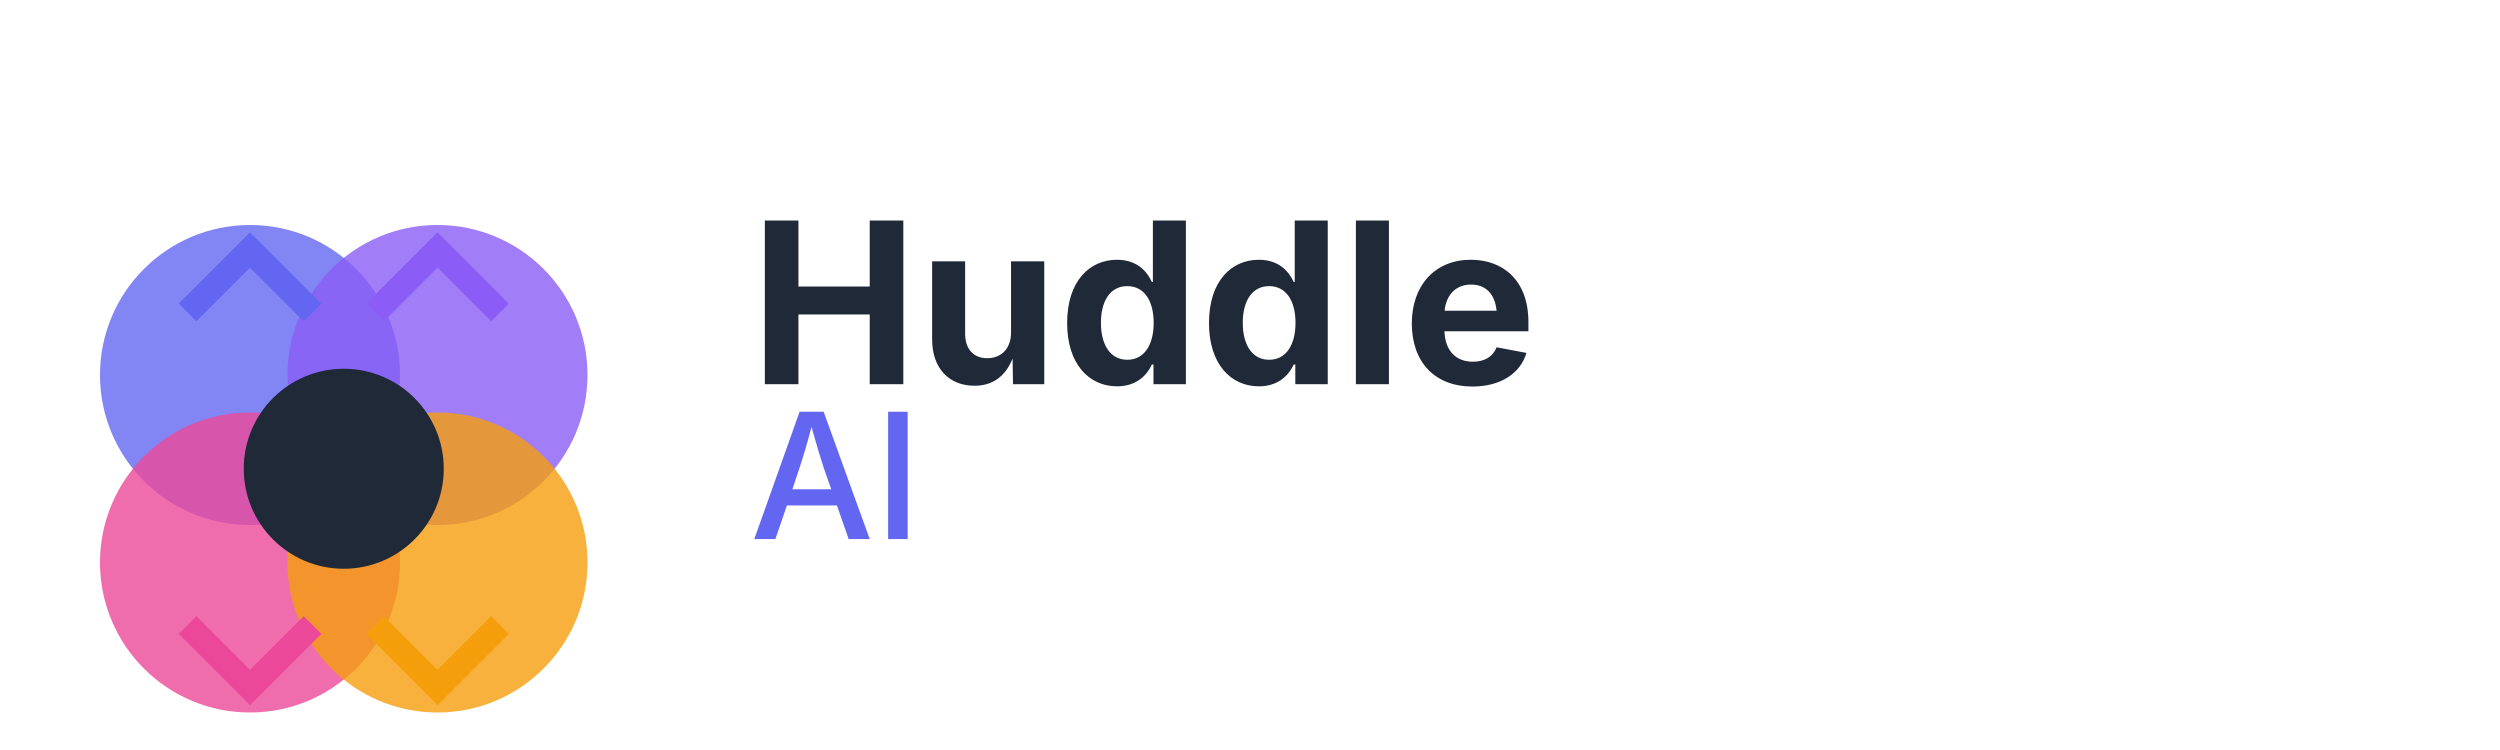
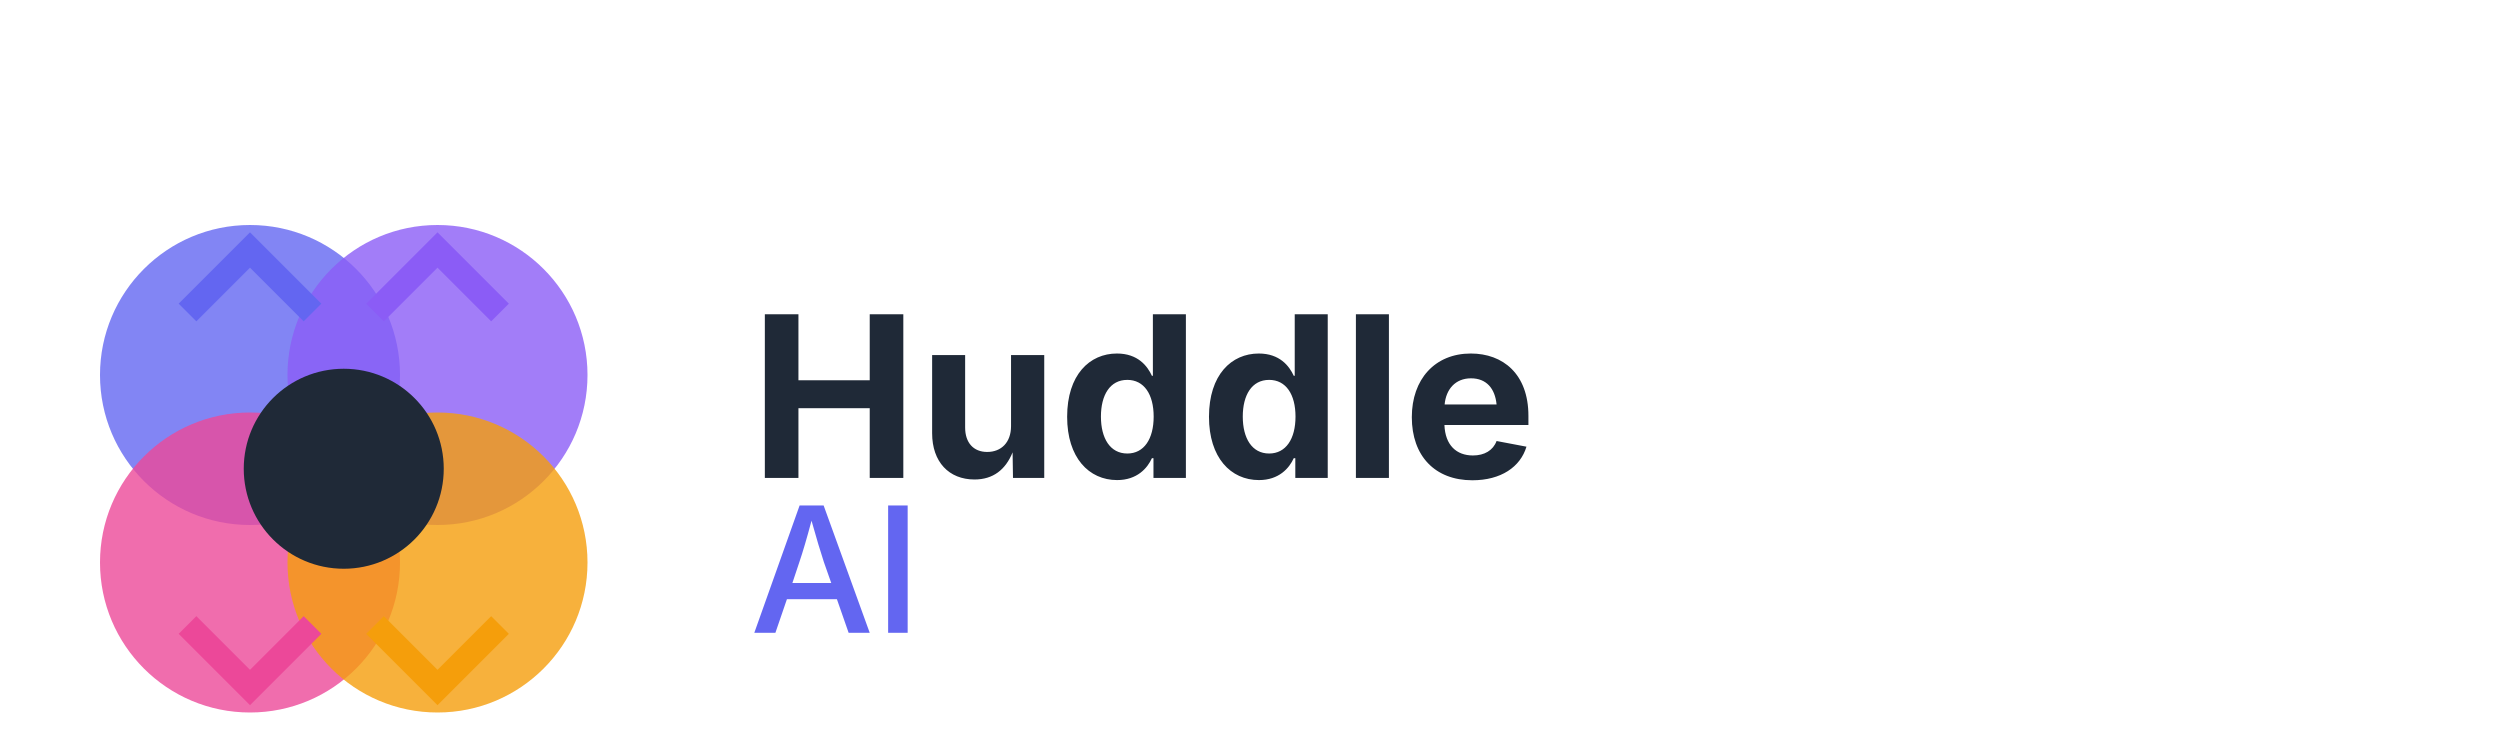
<svg xmlns="http://www.w3.org/2000/svg" width="200" height="60" viewBox="0 0 200 60" fill="none">
  <g id="logo-mark">
    <circle cx="20" cy="30" r="12" fill="#6366F1" opacity="0.8" />
    <circle cx="35" cy="30" r="12" fill="#8B5CF6" opacity="0.8" />
    <circle cx="20" cy="45" r="12" fill="#EC4899" opacity="0.8" />
    <circle cx="35" cy="45" r="12" fill="#F59E0B" opacity="0.8" />
    <circle cx="27.5" cy="37.5" r="8" fill="#1F2937" />
    <path d="M15 25 L20 20 L25 25" stroke="#6366F1" stroke-width="2" fill="none" />
    <path d="M30 25 L35 20 L40 25" stroke="#8B5CF6" stroke-width="2" fill="none" />
    <path d="M15 50 L20 55 L25 50" stroke="#EC4899" stroke-width="2" fill="none" />
    <path d="M30 50 L35 55 L40 50" stroke="#F59E0B" stroke-width="2" fill="none" />
  </g>
-   <g id="logo-text" transform="translate(60, 30)">
+   <g id="logo-text" transform="translate(60, 37.5)">
    <text y="-6" font-family="Inter, system-ui, sans-serif" font-size="18" font-weight="700" fill="#1F2937" text-anchor="start" dominant-baseline="middle">Huddle</text>
    <text y="8" font-family="Inter, system-ui, sans-serif" font-size="14" font-weight="500" fill="#6366F1" text-anchor="start" dominant-baseline="middle">AI</text>
  </g>
</svg>
